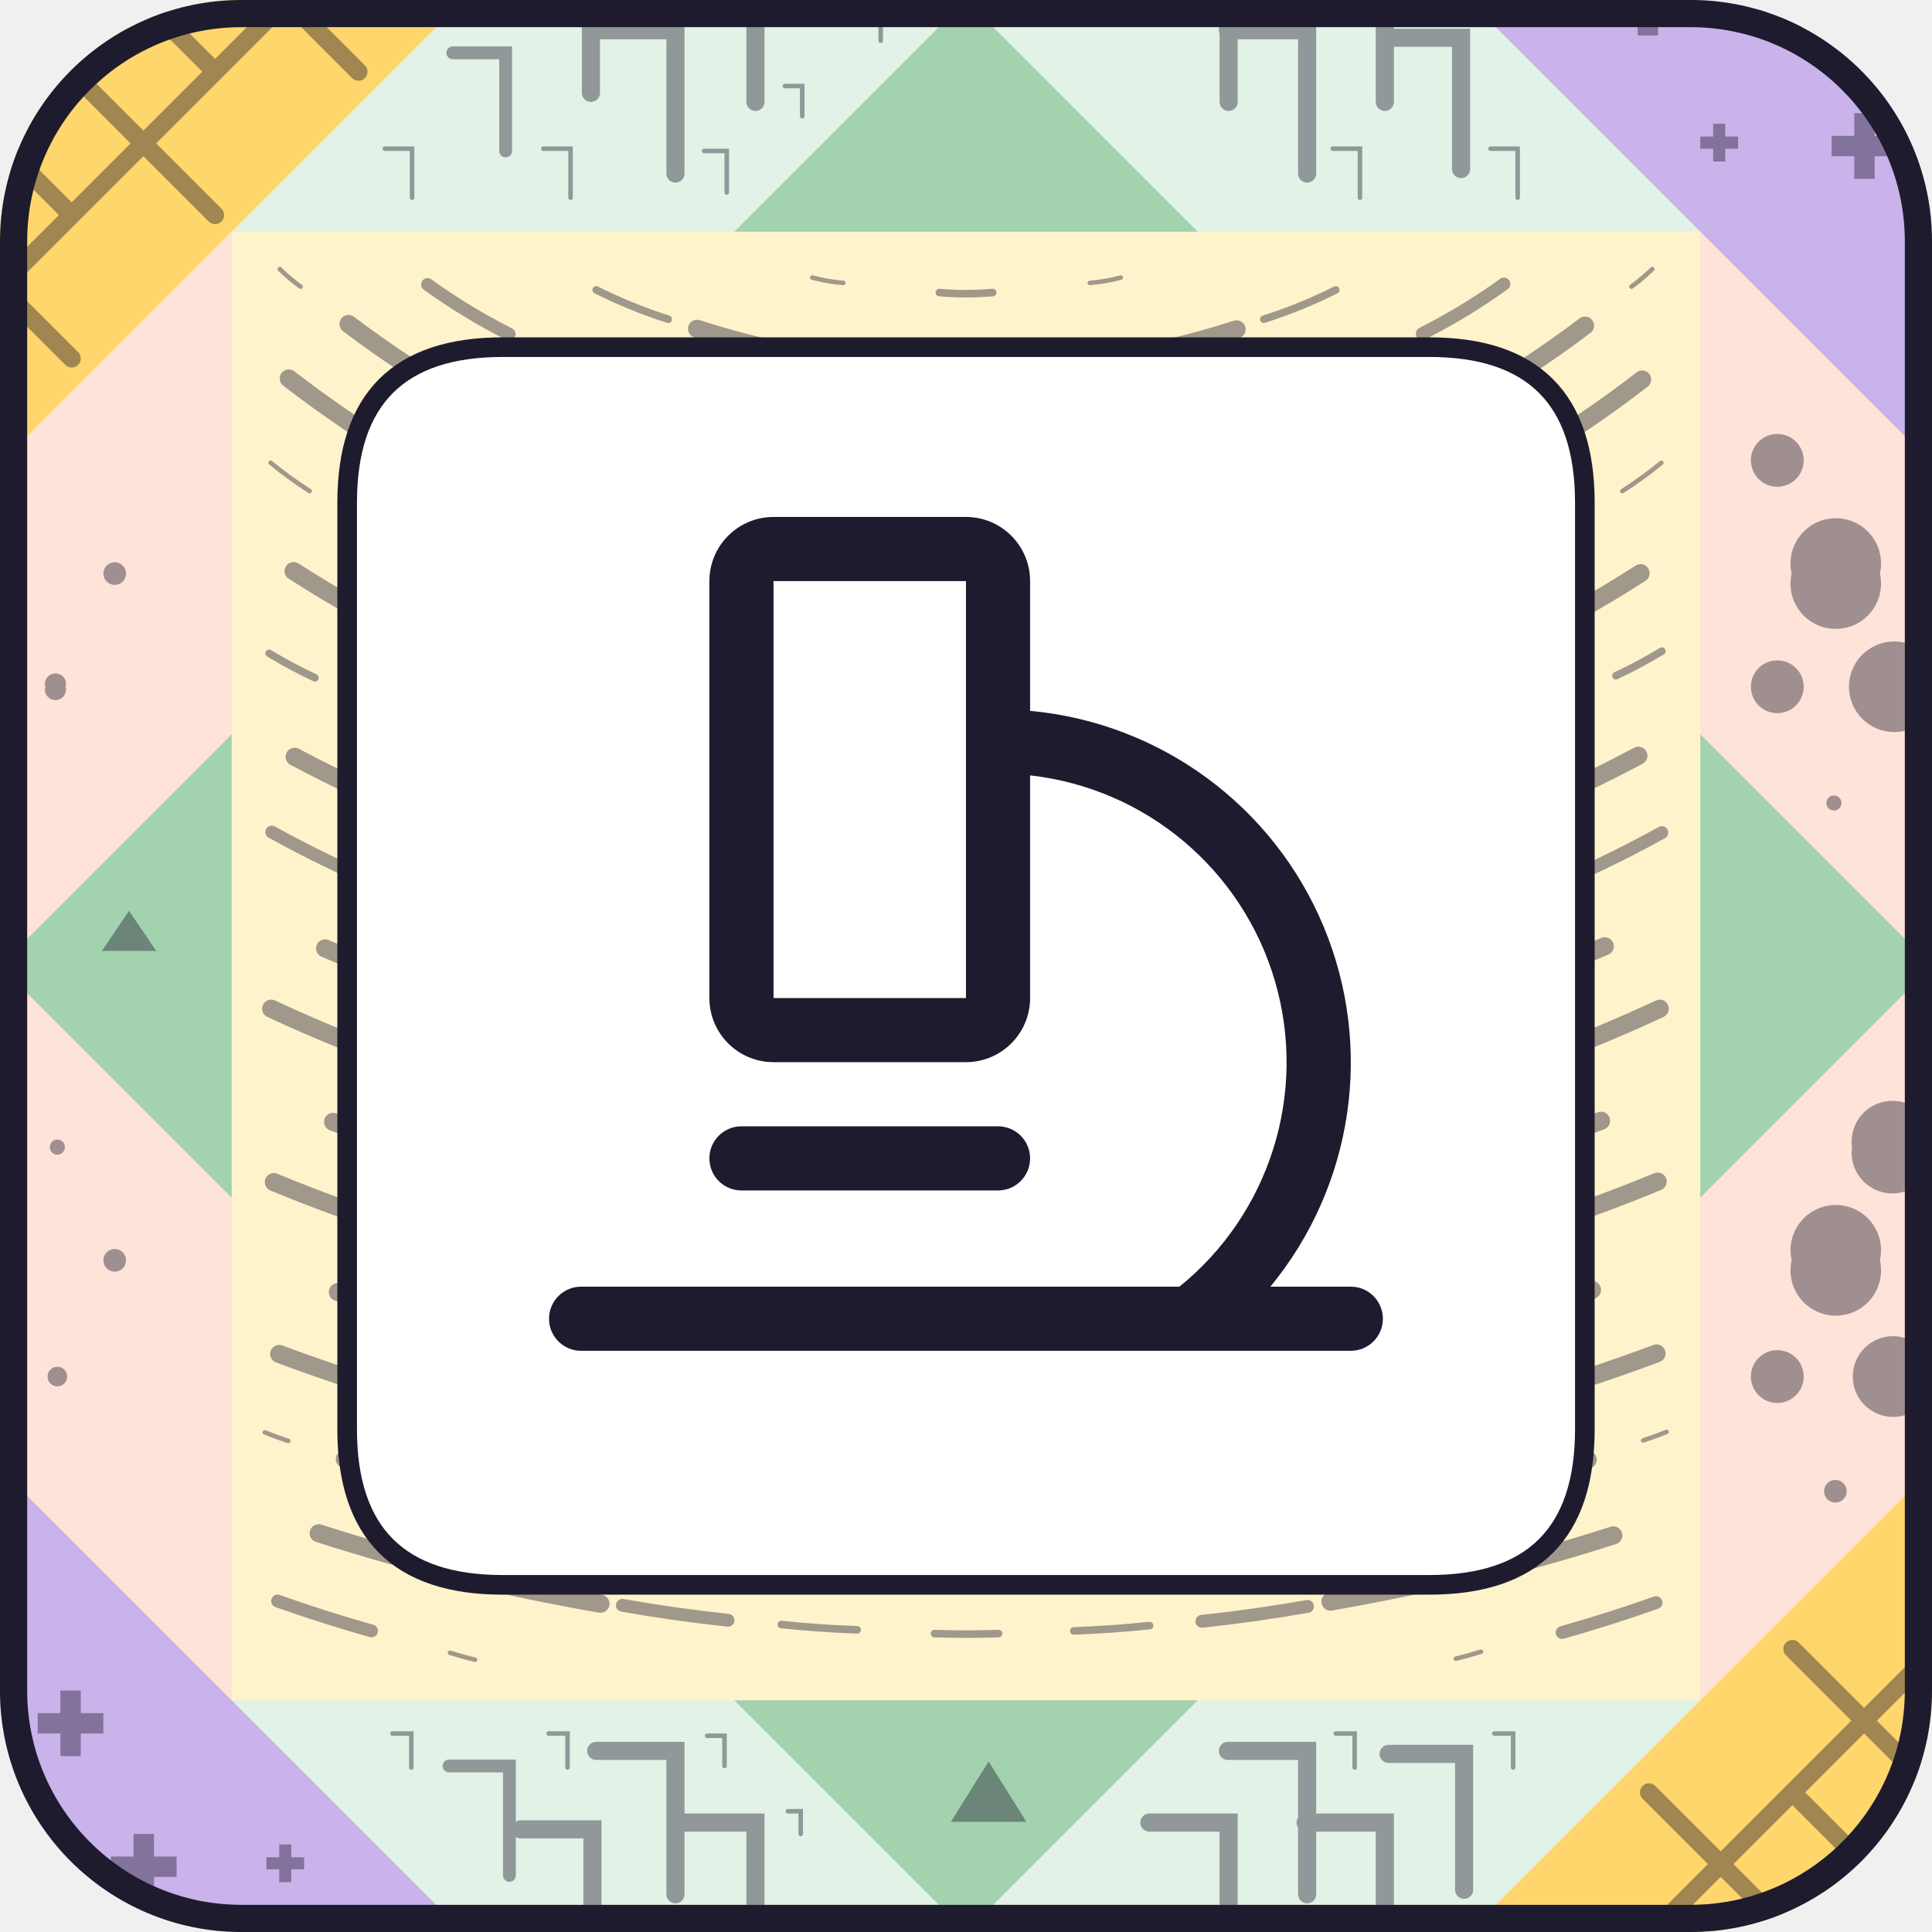
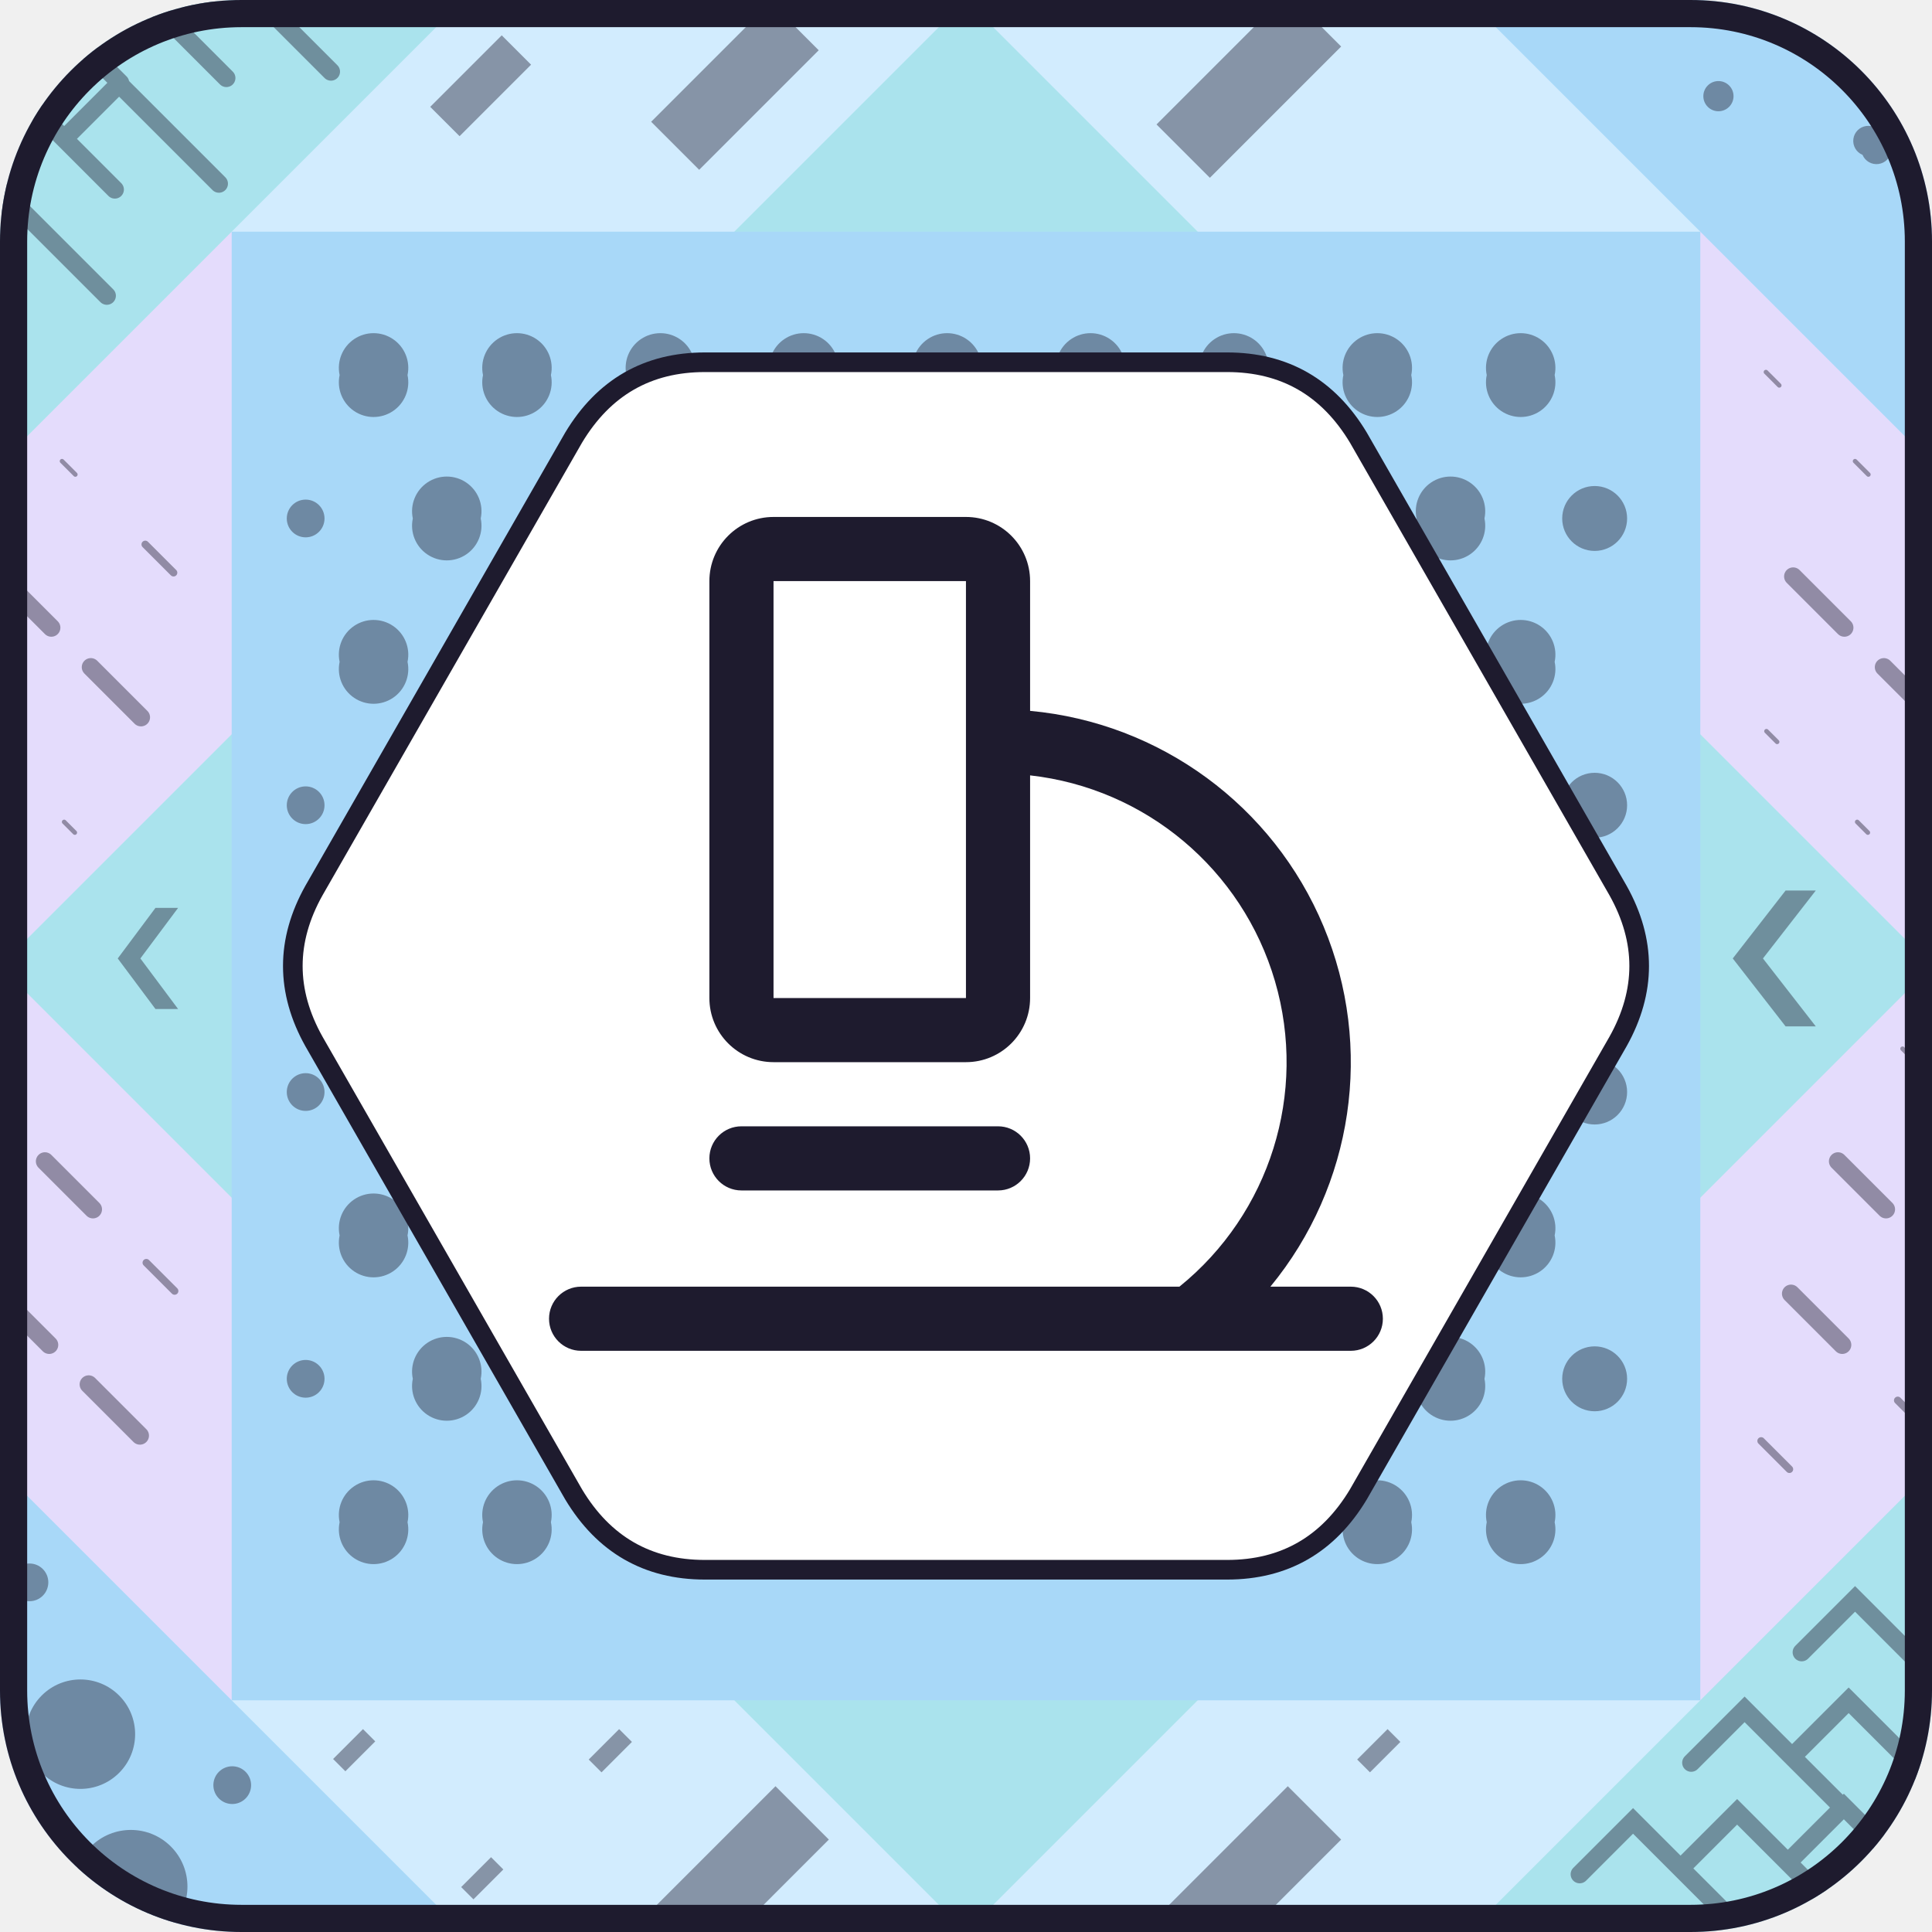
<svg xmlns="http://www.w3.org/2000/svg" viewBox="0 0 256 256" width="256" height="256" role="img">
  <defs>
    <clipPath id="tf">
      <rect width="256" height="256" rx="32.0" />
    </clipPath>
  </defs>
  <g clip-path="url(#tf)">
-     <path d="M0 0L256 0L128 128ZM256 256L0 256L128 128Z" fill="#E2F2E6" />
-     <path d="M256 0L256 256L128 128ZM0 256L0 0L128 128Z" fill="#FEE3D8" />
-     <path d="M0 0L61.4 0L0 61.4ZM256 256L194.6 256L256 194.6Z" fill="#FFD66B" />
-     <path d="M256 0L256 61.4L194.6 0ZM0 256L0 194.6L61.4 256Z" fill="#C9B3EA" />
-     <path d="M128 0L256 128L128 256L0 128Z" fill="#A2D2AE" />
-     <path d="M30.7 30.7L225.3 30.7L225.3 225.3L30.7 225.3Z" fill="#FFF3CC" />
+     <path d="M0 0L256 0L128 128ZM256 256L0 256L128 128Z" fill="#D2ECFE" />
+     <path d="M256 0L256 256L128 128ZM0 256L0 0L128 128Z" fill="#E4DCFC" />
+     <path d="M0 0L61.4 0L0 61.4ZM256 256L194.6 256L256 194.6Z" fill="#AAE3ED" />
+     <path d="M256 0L256 61.4L194.6 0ZM0 256L0 194.6L61.4 256Z" fill="#A8D8F8" />
+     <path d="M128 0L256 128L128 256L0 128Z" fill="#AAE3ED" />
+     <path d="M30.7 30.7L225.3 30.7L225.3 225.3L30.7 225.3Z" fill="#A8D8F8" />
+     <g transform="rotate(45 128 128)">
+       <path d="M67 6.7l10 0l0 24.6l-10 0ZM19.4 56l9 0l0 22.4l-9 0ZM-2.7 84.3l5.5 0l0 13.4l-5.5 0ZM239 160l2.4 0l0 5.7l-2.4 0ZM235 174.7l10 0l0 24.6l-10 0ZM167 232l2.4 0l0 5.7l-2.4 0ZM187 222.7l10 0l0 24.6l-10 0ZM143 256l2.3 0l0 5.6l-2.3 0ZM167 256l2.3 0l0 5.6l-2.3 0Z" fill="#8694A7" />
+     </g>
+     <g transform="rotate(45 128 128)">
+       <path d="M169 14l9.6 0M186 14l9.6 0M228 64.6l9 0M236 81.4l9.6 0M1 182l9.6 0M18 182l9.4 0M60 232.6l9 0M68 249.4l9.6 0M85 249.4l9.6 0" fill="none" stroke="#918BA5" stroke-width="2.4" stroke-linecap="round" />
+       <path d="M256 81.4l4 0M247 98l5.3 0M11.6 165.4l5.3 0M79 232.6l5.3 0" fill="none" stroke="#918BA5" stroke-width="1" stroke-linecap="round" />
+       <path d="M147.3 -2.6l2.5 0M164 -2.6l2.5 0M181 31l2 0M198 31l2 0M223.5 48l1.4 0M-4 165.4l2.5 0M30 199l2 0" fill="none" stroke="#918BA5" stroke-width="0.6" stroke-linecap="round" />
+     </g>
+     <g transform="rotate(45 128 128)">
+       <path d="M-34 114l0 -10.3l18.7 0M270.6 114l0 -10l18 0M-43.5 124.6l0 -10.5l19 0M279.5 124.6l0 -10.5l19 0M-53 135l0 -10.5l19 0M-34 135l0 -10.3l18.7 0M270.6 134.7l0 -10l18 0M289 135l0 -10.5l19 0M-43.5 145.5l0 -10.5l19 0M279.5 145.5l0 -10.5l19 0M-34 156l0 -10.3l18.7 0M270.6 155.6l0 -10l18 0" fill="none" stroke="#6F8F9D" stroke-width="2.4" stroke-linecap="round" />
+     </g>
+     <g transform="rotate(135 128 128)">
+       <path d="M-26 100.6a2 2 0 1 0 4 0a2 2 0 1 0 -4 0M-35.7 120a2 2 0 1 0 3.7 0a2 2 0 1 0 -3.7 0M271 120a2.5 2.5 0 1 0 5 0a2.5 2.5 0 1 0 -5 0M285 120a7.4 7.4 0 1 0 15 0a7.4 7.4 0 1 0 -15 0M-26 139a2 2 0 1 0 4 0a2 2 0 1 0 -4 0M275.7 139a7 7 0 1 0 14.5 0a7 7 0 1 0 -14.5 0M271 158a2.5 2.5 0 1 0 5 0a2.5 2.5 0 1 0 -5 0" fill="#6E89A3" />
+     </g>
    <g transform="rotate(90 128 128)">
-       <path d="M5 72l0 -9.6l17.4 0M232.4 72l0 -10l18 0M-5.5 83l0 -10.5l19 0M241.5 83l0 -10.5l19 0M4 93.3l0 -10.5l19 0M232 93.3l0 -10.5l19 0M-5.5 103.7l0 -10.5l19 0M241.5 103.7l0 -10.5l19 0M-5.5 166.4l0 -10.5l19 0M241.5 166.4l0 -10.5l19 0M4 177l0 -10.5l19 0M232 177l0 -10.5l19 0M-4.4 186.7l0 -9l16.7 0M242.4 187l0 -9.5l17 0" fill="none" stroke="#909899" stroke-width="2.4" stroke-linecap="round" />
-       <path d="M7 196l0 -7l13 0M234 196.5l0 -8l14.5 0" fill="none" stroke="#909899" stroke-width="1.7" stroke-linecap="round" />
-       <path d="M19.7 58.5l0 -3.6l6.5 0M229.7 58l0 -2.5l4.5 0M19.7 79.4l0 -3.6l6.5 0M229.7 79l0 -2.5l4.5 0M2.4 141l0 -1.7l3 0M11.4 152l0 -2.3l4 0M240 151.6l0 -1.7l3 0M20 162.7l0 -3l5.5 0M230 162.3l0 -2.3l4 0M19.7 184l0 -3.6l6.5 0M229.7 183.3l0 -2.5l4.5 0M19.7 205l0 -3.6l6.5 0M229.7 204l0 -2.5l4.5 0" fill="none" stroke="#909899" stroke-width="0.6" stroke-linecap="round" />
+       <path d="M118 15.4l9 7l9 -7l0 4l-9 7l-9 -7ZM120.3 232.4l6.7 5l6.7 -5l0 3l-6.7 5l-6.7 -5Z" fill="#6F8F9D" />
    </g>
-     <path d="M232 61a3.5 3.5 0 1 0 7 0a3.5 3.5 0 1 0 -7 0M-1 76a1 1 0 1 0 2.4 0a1 1 0 1 0 -2.4 0M13.7 76a1.5 1.5 0 1 0 3 0a1.5 1.5 0 1 0 -3 0M237.4 76a6 6 0 1 0 11.7 0a6 6 0 1 0 -11.7 0M6 91a1.4 1.4 0 1 0 2.7 0a1.4 1.4 0 1 0 -2.7 0M232 91a3.5 3.5 0 1 0 7 0a3.5 3.5 0 1 0 -7 0M245 91a6 6 0 1 0 12 0a6 6 0 1 0 -12 0M-1 106.4a1 1 0 1 0 2.4 0a1 1 0 1 0 -2.4 0M242 106.4a1 1 0 1 0 2 0a1 1 0 1 0 -2 0M6.6 152a1 1 0 1 0 2 0a1 1 0 1 0 -2 0M245.4 152a5.4 5.4 0 1 0 10.7 0a5.4 5.4 0 1 0 -10.7 0M-1 167a1 1 0 1 0 2.4 0a1 1 0 1 0 -2.4 0M13.7 167a1.5 1.5 0 1 0 3 0a1.5 1.5 0 1 0 -3 0M237.4 167a6 6 0 1 0 11.7 0a6 6 0 1 0 -11.7 0M6.3 182.4a1.3 1.3 0 1 0 2.6 0a1.3 1.3 0 1 0 -2.6 0M232 182.4a3.5 3.5 0 1 0 7 0a3.5 3.5 0 1 0 -7 0M245.5 182.4a5.3 5.3 0 1 0 10.7 0a5.3 5.3 0 1 0 -10.7 0M241.7 197.6a1.5 1.5 0 1 0 3 0a1.5 1.5 0 1 0 -3 0" fill="#A08F91" />
-     <path d="M-9.5 -9.5l19 19M-9.5 9.5l19 -19M9.5 -9.5l19 19M9.5 9.5l19 -19M28.5 -9.5l19 19M28.5 9.5l19 -19M-9.5 9.5l19 19M-9.5 28.5l19 -19M9.5 9.5l19 19M9.5 28.5l19 -19M-9.5 28.5l19 19M-9.5 47.5l19 -19M237.5 218.5l19 19M237.5 237.5l19 -19M218.5 237.5l19 19M218.5 256.5l19 -19M237.5 237.5l19 19M237.5 256.5l19 -19" fill="none" stroke="#A08751" stroke-width="2.4" stroke-linecap="round" />
-     <path d="M217 -4l2.7 0l0 3l3 0l0 2.7l-3 0l0 3l-2.7 0l0 -3l-3 0l0 -2.7l3 0ZM236 -4l2.7 0l0 3l3 0l0 2.7l-3 0l0 3l-2.7 0l0 -3l-3 0l0 -2.7l3 0ZM227 16.4l1.6 0l0 1.7l1.7 0l0 1.6l-1.7 0l0 1.7l-1.6 0l0 -1.7l-1.7 0l0 -1.6l1.7 0ZM245.7 15l2.7 0l0 3l3 0l0 2.7l-3 0l0 3l-2.7 0l0 -3l-3 0l0 -2.7l3 0ZM-1 206.4l1.6 0l0 1.7l1.7 0l0 1.6l-1.7 0l0 1.7l-1.6 0l0 -1.7l-1.7 0l0 -1.6l1.7 0ZM8 224l2.7 0l0 3l3 0l0 2.7l-3 0l0 3l-2.7 0l0 -3l-3 0l0 -2.7l3 0ZM-1.3 243l2.7 0l0 3l3 0l0 2.7l-3 0l0 3l-2.7 0l0 -3l-3 0l0 -2.7l3 0ZM17.7 243l2.7 0l0 3l3 0l0 2.7l-3 0l0 3l-2.7 0l0 -3l-3 0l0 -2.7l3 0ZM37 244.4l1.6 0l0 1.7l1.7 0l0 1.6l-1.7 0l0 1.7l-1.6 0l0 -1.7l-1.7 0l0 -1.6l1.7 0Z" fill="#81739B" />
-     <path d="M13.5 126l3.6 -5.3l3.6 5.3ZM126 241.4l5 -8l5 8Z" fill="#6B8578" />
-     <g transform="rotate(45 128 128)">
-       <path d="M93.7 43a115.3 115.3 0 0 1 -9.5 15.4M84 58.5a116 116 0 0 1 -12 14M72.4 72.4a116 116 0 0 1 -14 12M58.5 84a115.3 115.3 0 0 1 -15.4 9.5M110.6 29.5a126.4 126.4 0 0 1 -7.6 18.3M103 48a126.4 126.4 0 0 1 -10.4 17M92.6 64.7a126.4 126.4 0 0 1 -13 15M80 80a126.4 126.4 0 0 1 -15 13M64.7 92.6a126.4 126.4 0 0 1 -17 10.4M48 103a126.4 126.4 0 0 1 -18.3 7.6M126 10a137 137 0 0 1 -4 19M121.7 29a137 137 0 0 1 -7 18.3M115 47.3a137 137 0 0 1 -9.4 17M64.4 105.5a137 137 0 0 1 -17 9.4M47.3 115a137 137 0 0 1 -18.3 7M29 121.7a137 137 0 0 1 -19 4M136.4 9.7a146.6 146.6 0 0 1 -3.7 19M132.7 28.5a147.2 147.2 0 0 1 -6 18M126.5 47a147.2 147.2 0 0 1 -8.5 17.3M64 118a147.2 147.2 0 0 1 -17.3 8.5M47 126.5a147.2 147.2 0 0 1 -18 6M28.5 132.7a146.6 146.6 0 0 1 -19 3.7M143.5 28a157.7 157.7 0 0 1 -5.7 18M138 46.3a157.7 157.7 0 0 1 -8 17.4M63.7 130a157.7 157.7 0 0 1 -17.4 8M46.3 138a157.7 157.7 0 0 1 -18 5.7M154.4 28a168 168 0 0 1 -5 18M149 46a168 168 0 0 1 -7 17.4M63.4 142a168 168 0 0 1 -17.4 7M46 149a168 168 0 0 1 -18 5M160.3 45.6a178.6 178.6 0 0 1 -6.7 17.5M63 153.6a178.6 178.6 0 0 1 -17.5 6.7M171.3 45.3a189 189 0 0 1 -6.3 17.5M63 165a189 189 0 0 1 -17.5 6.3M174.7 67a199.5 199.5 0 0 1 -8.4 17.7M84.5 166.4a199.5 199.5 0 0 1 -17.7 8.4M186 66.3a210 210 0 0 1 -8 17.7M84 178.4a210 210 0 0 1 -17.7 8M197 67a192 192 0 0 1 -6.4 15.5M190 83.6a220.4 220.4 0 0 1 -9 17M100.6 181.3a220.4 220.4 0 0 1 -17 9M82.4 190.7a192 192 0 0 1 -15.5 6.4M202 83a231 231 0 0 1 -8.4 17M100.3 193.5a231 231 0 0 1 -17 8.4M213 83.4a224 224 0 0 1 -7.4 16M205.4 100a241.3 241.3 0 0 1 -9.3 16.5M116.5 196a241.3 241.3 0 0 1 -16.5 9.3M99.4 205.7a224 224 0 0 1 -16 7.4M217 99.7a251.7 251.7 0 0 1 -9 16.6M208.4 116.3a251.7 251.7 0 0 1 -10 16M198.4 132a251.7 251.7 0 0 1 -11 15M147.4 187.3a251.7 251.7 0 0 1 -15 11M132 198.4a251.7 251.7 0 0 1 -16 10M116.3 208.4a251.7 251.7 0 0 1 -16.6 9M229 99.6a253 253 0 0 1 -8 16M220.6 116a262 262 0 0 1 -9.6 16M211 132a262 262 0 0 1 -10.7 15.4M200.3 147.6a262 262 0 0 1 -11.7 14.6M188.6 162a262 262 0 0 1 -13 13.7M176 176a262 262 0 0 1 -13.7 13M162 188.6a262 262 0 0 1 -14.6 11.7M147.6 200.3a262 262 0 0 1 -15.4 10.7M132 211a262 262 0 0 1 -16 9.6M116 220.7a253 253 0 0 1 -16 8M232.5 116a272.6 272.6 0 0 1 -9 16M223.4 132a272.6 272.6 0 0 1 -10 15.6M213 147.7a272.6 272.6 0 0 1 -11 15M202 162.5a272.6 272.6 0 0 1 -12 14M189.7 176.5a272.6 272.6 0 0 1 -13 13M176.5 189.7a272.6 272.6 0 0 1 -14 12M162.5 202a272.6 272.6 0 0 1 -15 11M147.7 213a272.6 272.6 0 0 1 -15.6 10M132 223.4a272.6 272.6 0 0 1 -16 9M242 120.7a283 283 0 0 1 -9.5 17M232 137.7a275.4 275.4 0 0 1 -10.3 15.7M153.5 222a275.4 275.4 0 0 1 -15.7 10.3M137.5 232.3a283 283 0 0 1 -17 9.5" fill="none" stroke="#A0988A" stroke-width="2.4" stroke-linecap="round" />
-       <path d="M114.5 13.7a80.4 80.4 0 0 1 -3 12.3M26 111.6a80.4 80.4 0 0 1 -12.3 3M180.7 50.3a157.6 157.6 0 0 1 -5 14.6M65 175.5a157.6 157.6 0 0 1 -14.6 5M220 156a207 207 0 0 1 -8.5 11.3M167 211.6a207 207 0 0 1 -11.3 8.5M252.3 123a201.6 201.6 0 0 1 -6 11.6M134.6 246a201.6 201.6 0 0 1 -11.6 6" fill="none" stroke="#A0988A" stroke-width="1.7" stroke-linecap="round" />
-       <path d="M67.4 62.4a41 41 0 0 1 -5 5M99.3 30a65.6 65.6 0 0 1 -4 9.5M39.5 95.3a65.6 65.6 0 0 1 -9.5 4M163.7 33.3a65.5 65.5 0 0 1 -2 6.6M40 162a65.5 65.5 0 0 1 -6.6 2M207 172.6a148 148 0 0 1 -6.6 7.6M193.6 187.5a127 127 0 0 1 -6 6M180 200.4a148 148 0 0 1 -7.6 6.6" fill="none" stroke="#A0988A" stroke-width="1" stroke-linecap="round" />
-       <path d="M78 49a23.6 23.6 0 0 1 -2.4 3.4M52.5 75.5a23.6 23.6 0 0 1 -3.4 2.4M127 -1.6a25 25 0 0 1 -0.3 3.6M2 126.7a25 25 0 0 1 -3.6 0.3M146 15.7a53 53 0 0 1 -1 6.3M22 145a53 53 0 0 1 -6.3 1M237.3 106a46.6 46.6 0 0 1 -1.4 3M109 236a46.6 46.6 0 0 1 -3 1.4M240.5 144a50 50 0 0 1 -1.7 3M147 239a50 50 0 0 1 -3 1.7" fill="none" stroke="#A0988A" stroke-width="0.6" stroke-linecap="round" />
-     </g>
+     <path d="M45 49.7a4.6 4.6 0 1 0 9 0a4.6 4.6 0 1 0 -9 0M64 49.7a4.6 4.6 0 1 0 9 0a4.6 4.6 0 1 0 -9 0M83 49.7a4.6 4.6 0 1 0 9 0a4.6 4.6 0 1 0 -9 0M102 49.7a4.6 4.6 0 1 0 9 0a4.6 4.6 0 1 0 -9 0M121 49.7a4.6 4.6 0 1 0 9 0a4.6 4.6 0 1 0 -9 0M140 49.7a4.6 4.6 0 1 0 9 0a4.6 4.6 0 1 0 -9 0M159 49.7a4.6 4.6 0 1 0 9 0a4.6 4.6 0 1 0 -9 0M178 49.7a4.6 4.6 0 1 0 9 0a4.6 4.6 0 1 0 -9 0M197 49.7a4.6 4.6 0 1 0 9 0a4.6 4.6 0 1 0 -9 0M38 68.7a2.4 2.4 0 1 0 5 0a2.4 2.4 0 1 0 -5 0M54.7 68.7a4.6 4.6 0 1 0 9 0a4.6 4.6 0 1 0 -9 0M73.7 68.7a4.6 4.6 0 1 0 9 0a4.6 4.6 0 1 0 -9 0M92.7 68.7a4.6 4.6 0 1 0 9 0a4.6 4.6 0 1 0 -9 0M149.7 68.7a4.6 4.6 0 1 0 9 0a4.6 4.6 0 1 0 -9 0M168.7 68.7a4.6 4.6 0 1 0 9 0a4.6 4.6 0 1 0 -9 0M187.7 68.7a4.6 4.6 0 1 0 9 0a4.6 4.6 0 1 0 -9 0M207 68.7a4.3 4.3 0 1 0 8.6 0a4.3 4.3 0 1 0 -8.6 0M45 87.7a4.6 4.6 0 1 0 9 0a4.6 4.6 0 1 0 -9 0M64 87.7a4.6 4.6 0 1 0 9 0a4.6 4.6 0 1 0 -9 0M178 87.7a4.6 4.6 0 1 0 9 0a4.6 4.6 0 1 0 -9 0M197 87.7a4.6 4.6 0 1 0 9 0a4.6 4.6 0 1 0 -9 0M38 106.7a2.4 2.4 0 1 0 5 0a2.4 2.4 0 1 0 -5 0M54.7 106.7a4.6 4.6 0 1 0 9 0a4.6 4.6 0 1 0 -9 0M187.7 106.7a4.6 4.6 0 1 0 9 0a4.6 4.6 0 1 0 -9 0M207 106.7a4.3 4.3 0 1 0 8.6 0a4.3 4.3 0 1 0 -8.6 0M45 125.7a4.6 4.6 0 1 0 9 0a4.6 4.6 0 1 0 -9 0M197 125.7a4.6 4.6 0 1 0 9 0a4.6 4.6 0 1 0 -9 0M38 144.7a2.4 2.4 0 1 0 5 0a2.4 2.4 0 1 0 -5 0M54.7 144.7a4.6 4.6 0 1 0 9 0a4.6 4.6 0 1 0 -9 0M187.7 144.7a4.6 4.6 0 1 0 9 0a4.6 4.6 0 1 0 -9 0M207 144.7a4.3 4.3 0 1 0 8.6 0a4.3 4.3 0 1 0 -8.6 0M45 163.7a4.6 4.6 0 1 0 9 0a4.6 4.6 0 1 0 -9 0M64 163.7a4.6 4.6 0 1 0 9 0a4.6 4.6 0 1 0 -9 0M178 163.7a4.6 4.6 0 1 0 9 0a4.6 4.6 0 1 0 -9 0M197 163.7a4.6 4.6 0 1 0 9 0a4.6 4.6 0 1 0 -9 0M38 182.7a2.4 2.4 0 1 0 5 0a2.4 2.4 0 1 0 -5 0M54.7 182.7a4.6 4.6 0 1 0 9 0a4.6 4.6 0 1 0 -9 0M73.7 182.7a4.6 4.6 0 1 0 9 0a4.6 4.6 0 1 0 -9 0M168.7 182.7a4.6 4.6 0 1 0 9 0a4.6 4.6 0 1 0 -9 0M187.7 182.7a4.6 4.6 0 1 0 9 0a4.6 4.6 0 1 0 -9 0M207 182.7a4.3 4.3 0 1 0 8.6 0a4.3 4.3 0 1 0 -8.6 0M45 201.7a4.6 4.6 0 1 0 9 0a4.6 4.6 0 1 0 -9 0M64 201.7a4.6 4.6 0 1 0 9 0a4.6 4.6 0 1 0 -9 0M83 201.7a4.6 4.6 0 1 0 9 0a4.6 4.6 0 1 0 -9 0M102 201.7a4.6 4.6 0 1 0 9 0a4.6 4.6 0 1 0 -9 0M121 201.7a4.6 4.6 0 1 0 9 0a4.6 4.6 0 1 0 -9 0M140 201.7a4.6 4.6 0 1 0 9 0a4.6 4.6 0 1 0 -9 0M159 201.7a4.6 4.6 0 1 0 9 0a4.6 4.6 0 1 0 -9 0M178 201.7a4.6 4.6 0 1 0 9 0a4.6 4.6 0 1 0 -9 0M197 201.7a4.6 4.6 0 1 0 9 0a4.6 4.6 0 1 0 -9 0" fill="#6E89A3" />
  </g>
-   <path d="M46 66.6Q46 46 66.6 46L189.4 46Q210 46 210 66.6L210 189.4Q210 210 189.4 210L66.6 210Q46 210 46 189.4Z" fill="#FFFFFF" stroke="#1E1B2E" stroke-width="2.6" stroke-linejoin="round" />
+   <path d="M214.4 118Q220 128 214.4 138L180 198Q174 208 162.6 208L93.4 208Q82 208 76 198L41.6 138Q36 128 41.6 118L76 58Q82 48 93.4 48L162.6 48Q174 48 180 58Z" fill="#FFFFFF" stroke="#1E1B2E" stroke-width="2.6" stroke-linejoin="round" />
  <g transform="translate(60 60) scale(0.5312)">
    <path d="M224,208H203.94A88.05,88.05,0,0,0,144,64.37V32a16,16,0,0,0-16-16H80A16,16,0,0,0,64,32V136a16,16,0,0,0,16,16h48a16,16,0,0,0,16-16V80.46A72,72,0,0,1,181.25,208H32a8,8,0,0,0,0,16H224a8,8,0,0,0,0-16Zm-96-72H80V32h48V136ZM72,184a8,8,0,0,1,0-16h64a8,8,0,0,1,0,16Z" fill="#1E1B2E" />
  </g>
  <rect x="1.8" y="1.8" width="252.4" height="252.4" rx="30.2" fill="none" stroke="#1E1B2E" stroke-width="3.6" />
</svg>
